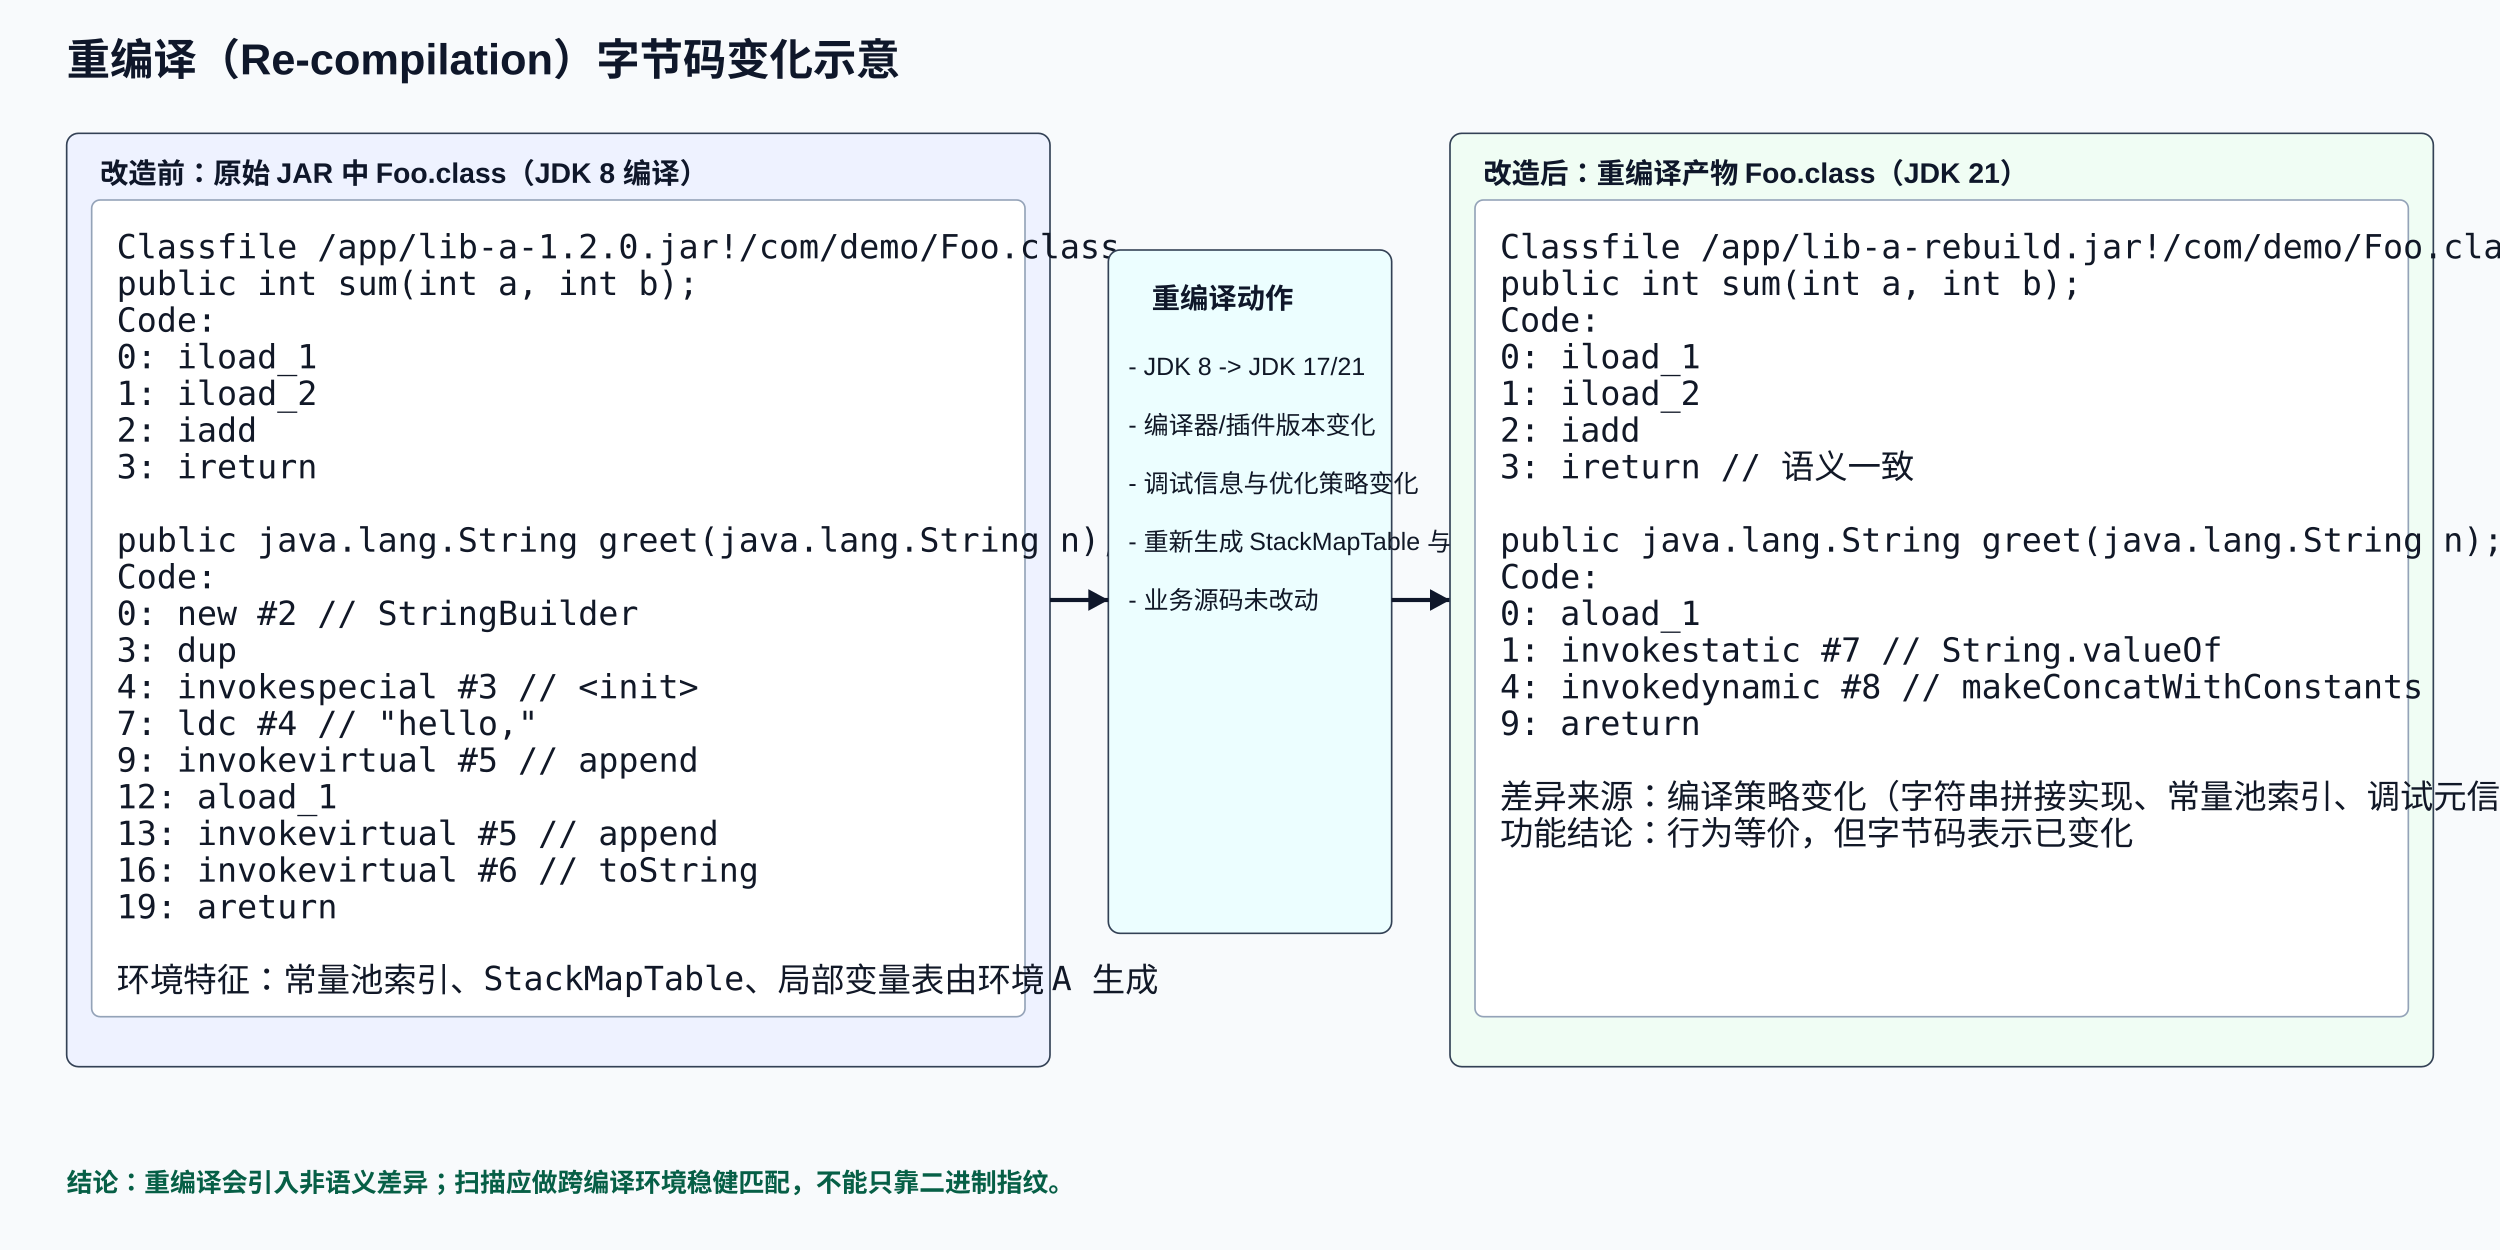
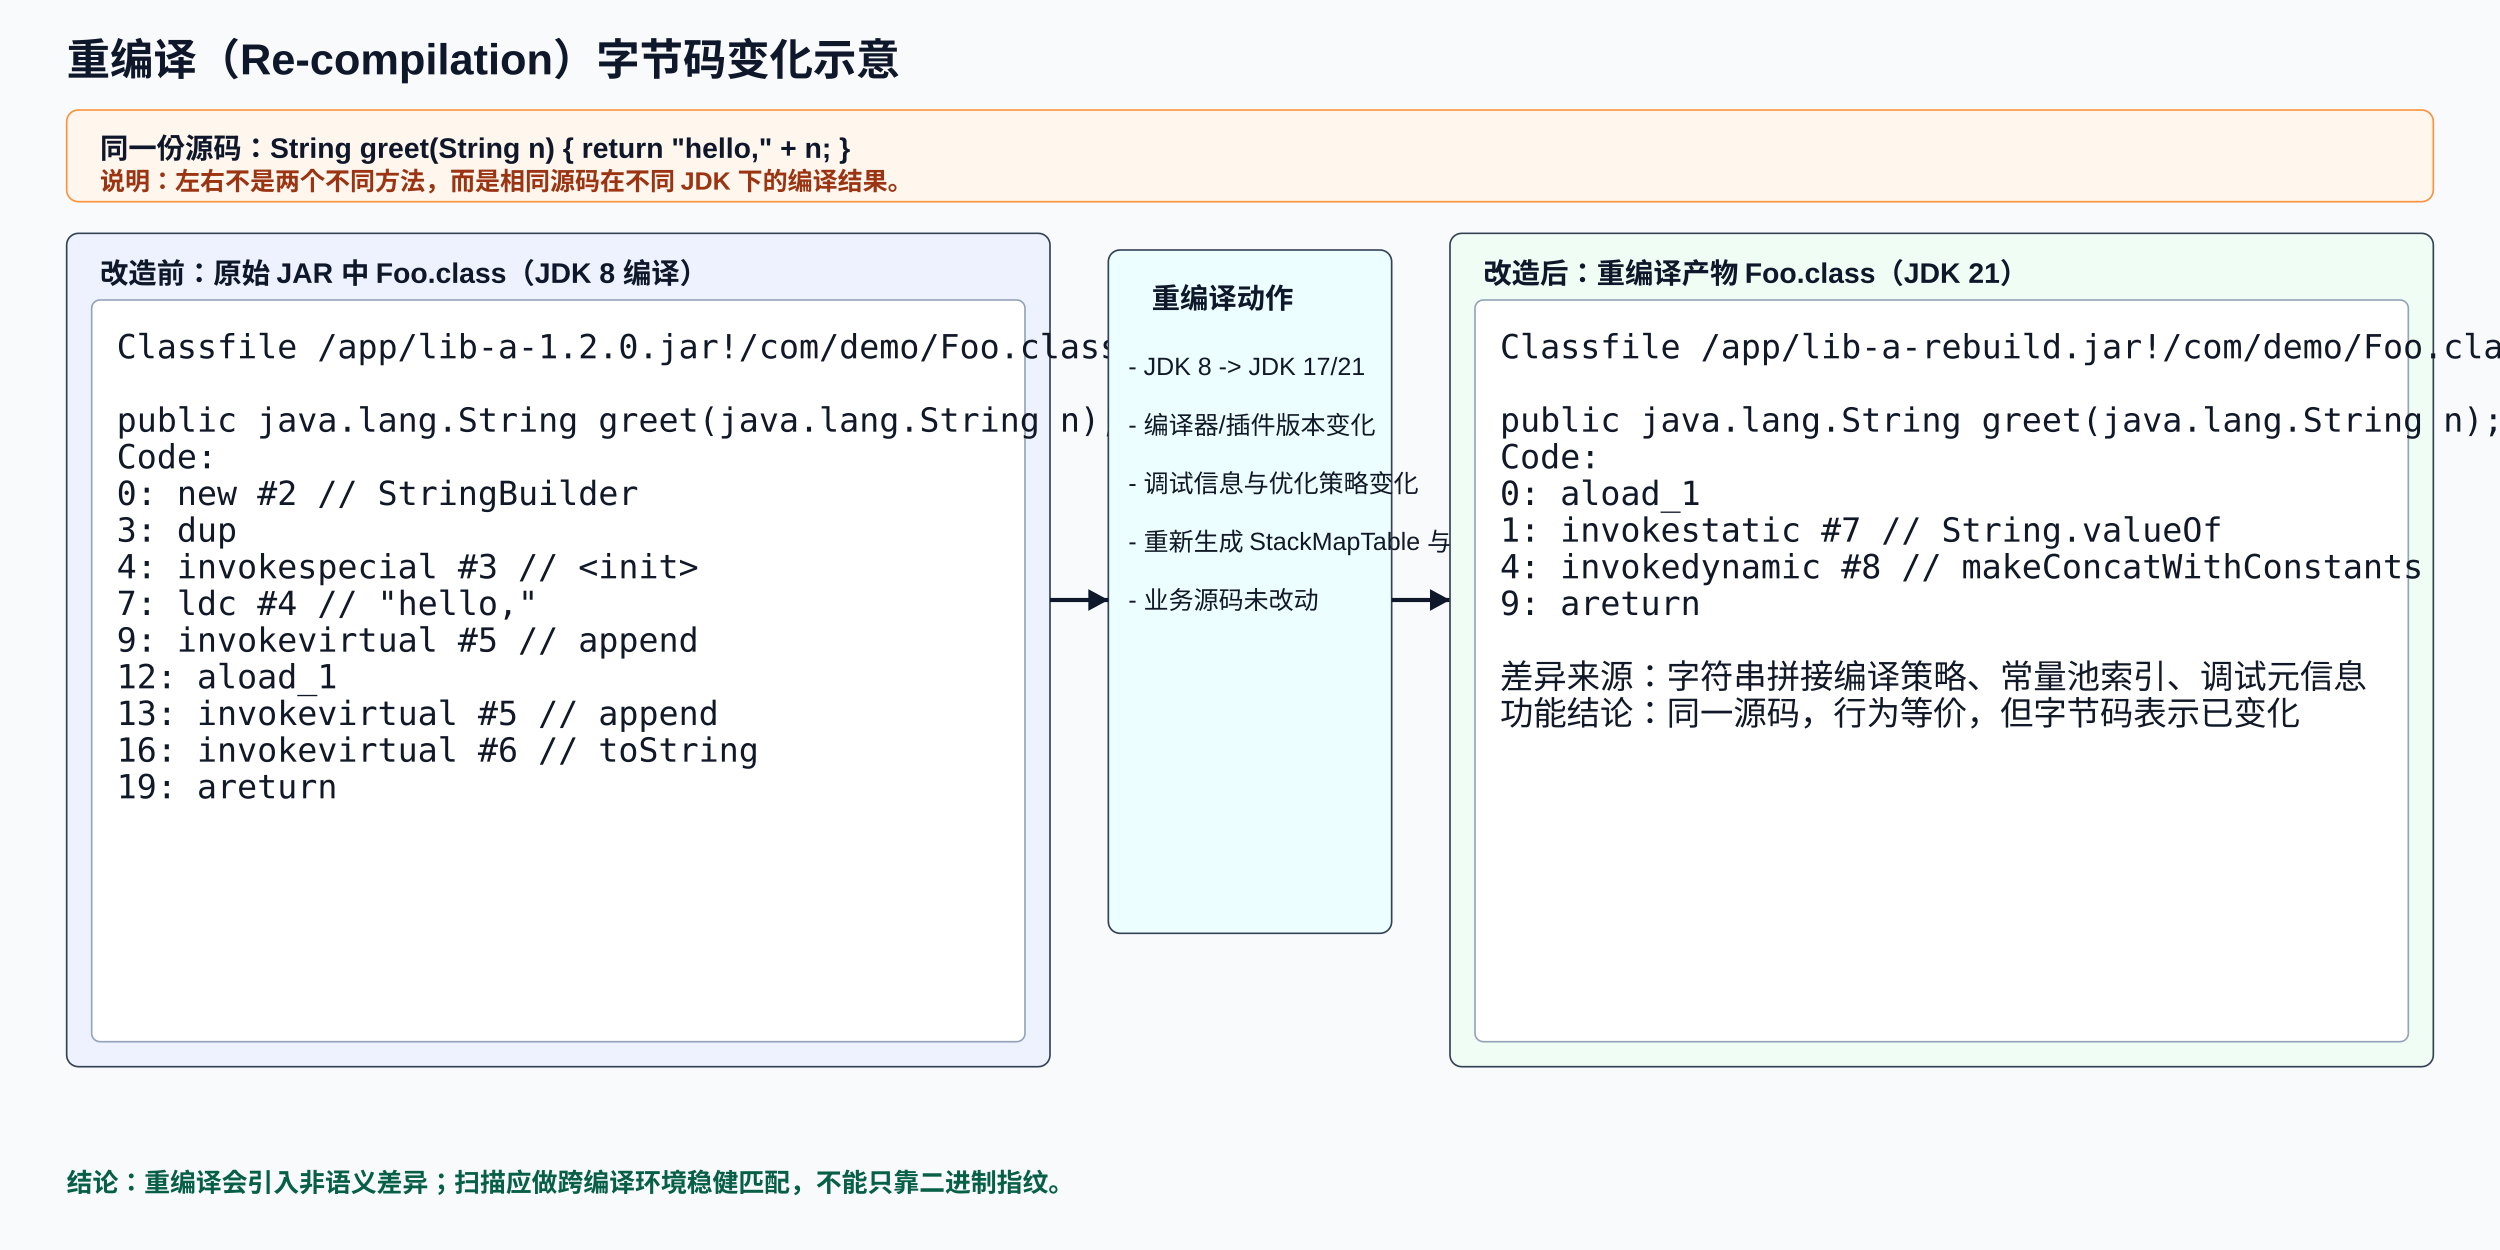
<svg xmlns="http://www.w3.org/2000/svg" width="3000" height="1500" viewBox="0 0 3000 1500">
  <rect x="0" y="0" width="100%" height="100%" fill="#f8fafc" />
  <style>
.title { font: 700 52px 'Microsoft YaHei', 'PingFang SC', Arial, sans-serif; fill:#0f172a; }
.label { font: 700 34px 'Microsoft YaHei', 'PingFang SC', Arial, sans-serif; fill:#0f172a; }
.body { font: 30px 'Microsoft YaHei', 'PingFang SC', Arial, sans-serif; fill:#111827; }
.code { font: 40px 'Consolas', 'Cascadia Mono', monospace; fill:#111827; }
.note { font: 700 31px 'Microsoft YaHei', 'PingFang SC', Arial, sans-serif; fill:#065f46; }
.warn { font: 700 30px 'Microsoft YaHei', 'PingFang SC', Arial, sans-serif; fill:#9a3412; }
</style>
  <text x="80" y="90" class="title">重编译（Re-compilation）字节码变化示意</text>
-   <rect x="80" y="160" width="1180" height="1120" rx="14" ry="14" fill="#eef2ff" stroke="#334155" stroke-width="2" />
-   <text x="120" y="220" class="label">改造前：原始 JAR 中 Foo.class（JDK 8 编译）</text>
-   <rect x="110" y="240" width="1120" height="980" rx="10" ry="10" fill="#ffffff" stroke="#94a3b8" stroke-width="2" />
-   <text x="140" y="310" class="code">Classfile /app/lib-a-1.2.0.jar!/com/demo/Foo.class</text>
-   <text x="140" y="354" class="code">public int sum(int a, int b);</text>
-   <text x="140" y="398" class="code">  Code:</text>
-   <text x="140" y="442" class="code">   0: iload_1</text>
-   <text x="140" y="486" class="code">   1: iload_2</text>
-   <text x="140" y="530" class="code">   2: iadd</text>
-   <text x="140" y="574" class="code">   3: ireturn</text>
-   <text x="140" y="618" class="code" />
-   <text x="140" y="662" class="code">public java.lang.String greet(java.lang.String n);</text>
-   <text x="140" y="706" class="code">  Code:</text>
-   <text x="140" y="750" class="code">   0: new           #2  // StringBuilder</text>
-   <text x="140" y="794" class="code">   3: dup</text>
-   <text x="140" y="838" class="code">   4: invokespecial #3  // &lt;init&gt;</text>
-   <text x="140" y="882" class="code">   7: ldc           #4  // "hello,"</text>
-   <text x="140" y="926" class="code">   9: invokevirtual #5  // append</text>
-   <text x="140" y="970" class="code">  12: aload_1</text>
-   <text x="140" y="1014" class="code">  13: invokevirtual #5  // append</text>
-   <text x="140" y="1058" class="code">  16: invokevirtual #6  // toString</text>
-   <text x="140" y="1102" class="code">  19: areturn</text>
-   <text x="140" y="1146" class="code" />
-   <text x="140" y="1190" class="code">环境特征：常量池索引、StackMapTable、局部变量表由环境 A 生成</text>
+   <rect x="80" y="132" width="2840" height="110" rx="14" ry="14" fill="#fff7ed" stroke="#fb923c" stroke-width="2" />
+   <text x="120" y="190" class="label">同一份源码：String greet(String n) { return "hello," + n; }</text>
+   <text x="120" y="228" class="warn">说明：左右不是两个不同方法，而是相同源码在不同 JDK 下的编译结果。</text>
+   <rect x="80" y="280" width="1180" height="1000" rx="14" ry="14" fill="#eef2ff" stroke="#334155" stroke-width="2" />
+   <text x="120" y="340" class="label">改造前：原始 JAR 中 Foo.class（JDK 8 编译）</text>
+   <rect x="110" y="360" width="1120" height="890" rx="10" ry="10" fill="#ffffff" stroke="#94a3b8" stroke-width="2" />
+   <text x="140" y="430" class="code">Classfile /app/lib-a-1.2.0.jar!/com/demo/Foo.class</text>
+   <text x="140" y="518" class="code">public java.lang.String greet(java.lang.String n);</text>
+   <text x="140" y="562" class="code">  Code:</text>
+   <text x="140" y="606" class="code">   0: new           #2  // StringBuilder</text>
+   <text x="140" y="650" class="code">   3: dup</text>
+   <text x="140" y="694" class="code">   4: invokespecial #3  // &lt;init&gt;</text>
+   <text x="140" y="738" class="code">   7: ldc           #4  // "hello,"</text>
+   <text x="140" y="782" class="code">   9: invokevirtual #5  // append</text>
+   <text x="140" y="826" class="code">  12: aload_1</text>
+   <text x="140" y="870" class="code">  13: invokevirtual #5  // append</text>
+   <text x="140" y="914" class="code">  16: invokevirtual #6  // toString</text>
+   <text x="140" y="958" class="code">  19: areturn</text>
  <rect x="1330" y="300" width="340" height="820" rx="14" ry="14" fill="#ecfeff" stroke="#334155" stroke-width="2" />
  <text x="1382" y="370" class="label">重编译动作</text>
  <text x="1354" y="450" class="body">- JDK 8 -&gt; JDK 17/21</text>
  <text x="1354" y="520" class="body">- 编译器/插件版本变化</text>
  <text x="1354" y="590" class="body">- 调试信息与优化策略变化</text>
  <text x="1354" y="660" class="body">- 重新生成 StackMapTable 与常量池</text>
  <text x="1354" y="730" class="body">- 业务源码未改动</text>
  <line x1="1260" y1="720" x2="1330" y2="720" stroke="#0f172a" stroke-width="5" />
  <polygon points="1330,720 1306,707 1306,733" fill="#0f172a" />
  <line x1="1670" y1="720" x2="1740" y2="720" stroke="#0f172a" stroke-width="5" />
  <polygon points="1740,720 1716,707 1716,733" fill="#0f172a" />
-   <rect x="1740" y="160" width="1180" height="1120" rx="14" ry="14" fill="#f0fdf4" stroke="#334155" stroke-width="2" />
-   <text x="1780" y="220" class="label">改造后：重编译产物 Foo.class（JDK 21）</text>
-   <rect x="1770" y="240" width="1120" height="980" rx="10" ry="10" fill="#ffffff" stroke="#94a3b8" stroke-width="2" />
-   <text x="1800" y="310" class="code">Classfile /app/lib-a-rebuild.jar!/com/demo/Foo.class</text>
-   <text x="1800" y="354" class="code">public int sum(int a, int b);</text>
-   <text x="1800" y="398" class="code">  Code:</text>
-   <text x="1800" y="442" class="code">   0: iload_1</text>
-   <text x="1800" y="486" class="code">   1: iload_2</text>
-   <text x="1800" y="530" class="code">   2: iadd</text>
-   <text x="1800" y="574" class="code">   3: ireturn   // 语义一致</text>
-   <text x="1800" y="618" class="code" />
-   <text x="1800" y="662" class="code">public java.lang.String greet(java.lang.String n);</text>
-   <text x="1800" y="706" class="code">  Code:</text>
-   <text x="1800" y="750" class="code">   0: aload_1</text>
-   <text x="1800" y="794" class="code">   1: invokestatic  #7  // String.valueOf</text>
-   <text x="1800" y="838" class="code">   4: invokedynamic #8  // makeConcatWithConstants</text>
-   <text x="1800" y="882" class="code">   9: areturn</text>
-   <text x="1800" y="926" class="code" />
-   <text x="1800" y="970" class="code">差异来源：编译策略变化（字符串拼接实现、常量池索引、调试元信息）</text>
-   <text x="1800" y="1014" class="code">功能结论：行为等价，但字节码表示已变化</text>
+   <rect x="1740" y="280" width="1180" height="1000" rx="14" ry="14" fill="#f0fdf4" stroke="#334155" stroke-width="2" />
+   <text x="1780" y="340" class="label">改造后：重编译产物 Foo.class（JDK 21）</text>
+   <rect x="1770" y="360" width="1120" height="890" rx="10" ry="10" fill="#ffffff" stroke="#94a3b8" stroke-width="2" />
+   <text x="1800" y="430" class="code">Classfile /app/lib-a-rebuild.jar!/com/demo/Foo.class</text>
+   <text x="1800" y="518" class="code">public java.lang.String greet(java.lang.String n);</text>
+   <text x="1800" y="562" class="code">  Code:</text>
+   <text x="1800" y="606" class="code">   0: aload_1</text>
+   <text x="1800" y="650" class="code">   1: invokestatic  #7  // String.valueOf</text>
+   <text x="1800" y="694" class="code">   4: invokedynamic #8  // makeConcatWithConstants</text>
+   <text x="1800" y="738" class="code">   9: areturn</text>
+   <text x="1800" y="782" class="code" />
+   <text x="1800" y="826" class="code">差异来源：字符串拼接编译策略、常量池索引、调试元信息</text>
+   <text x="1800" y="870" class="code">功能结论：同一源码，行为等价，但字节码表示已变化</text>
  <text x="80" y="1430" class="note">结论：重编译会引入非语义差异；扫描应做跨编译环境稳健匹配，不能只靠二进制指纹。</text>
</svg>
